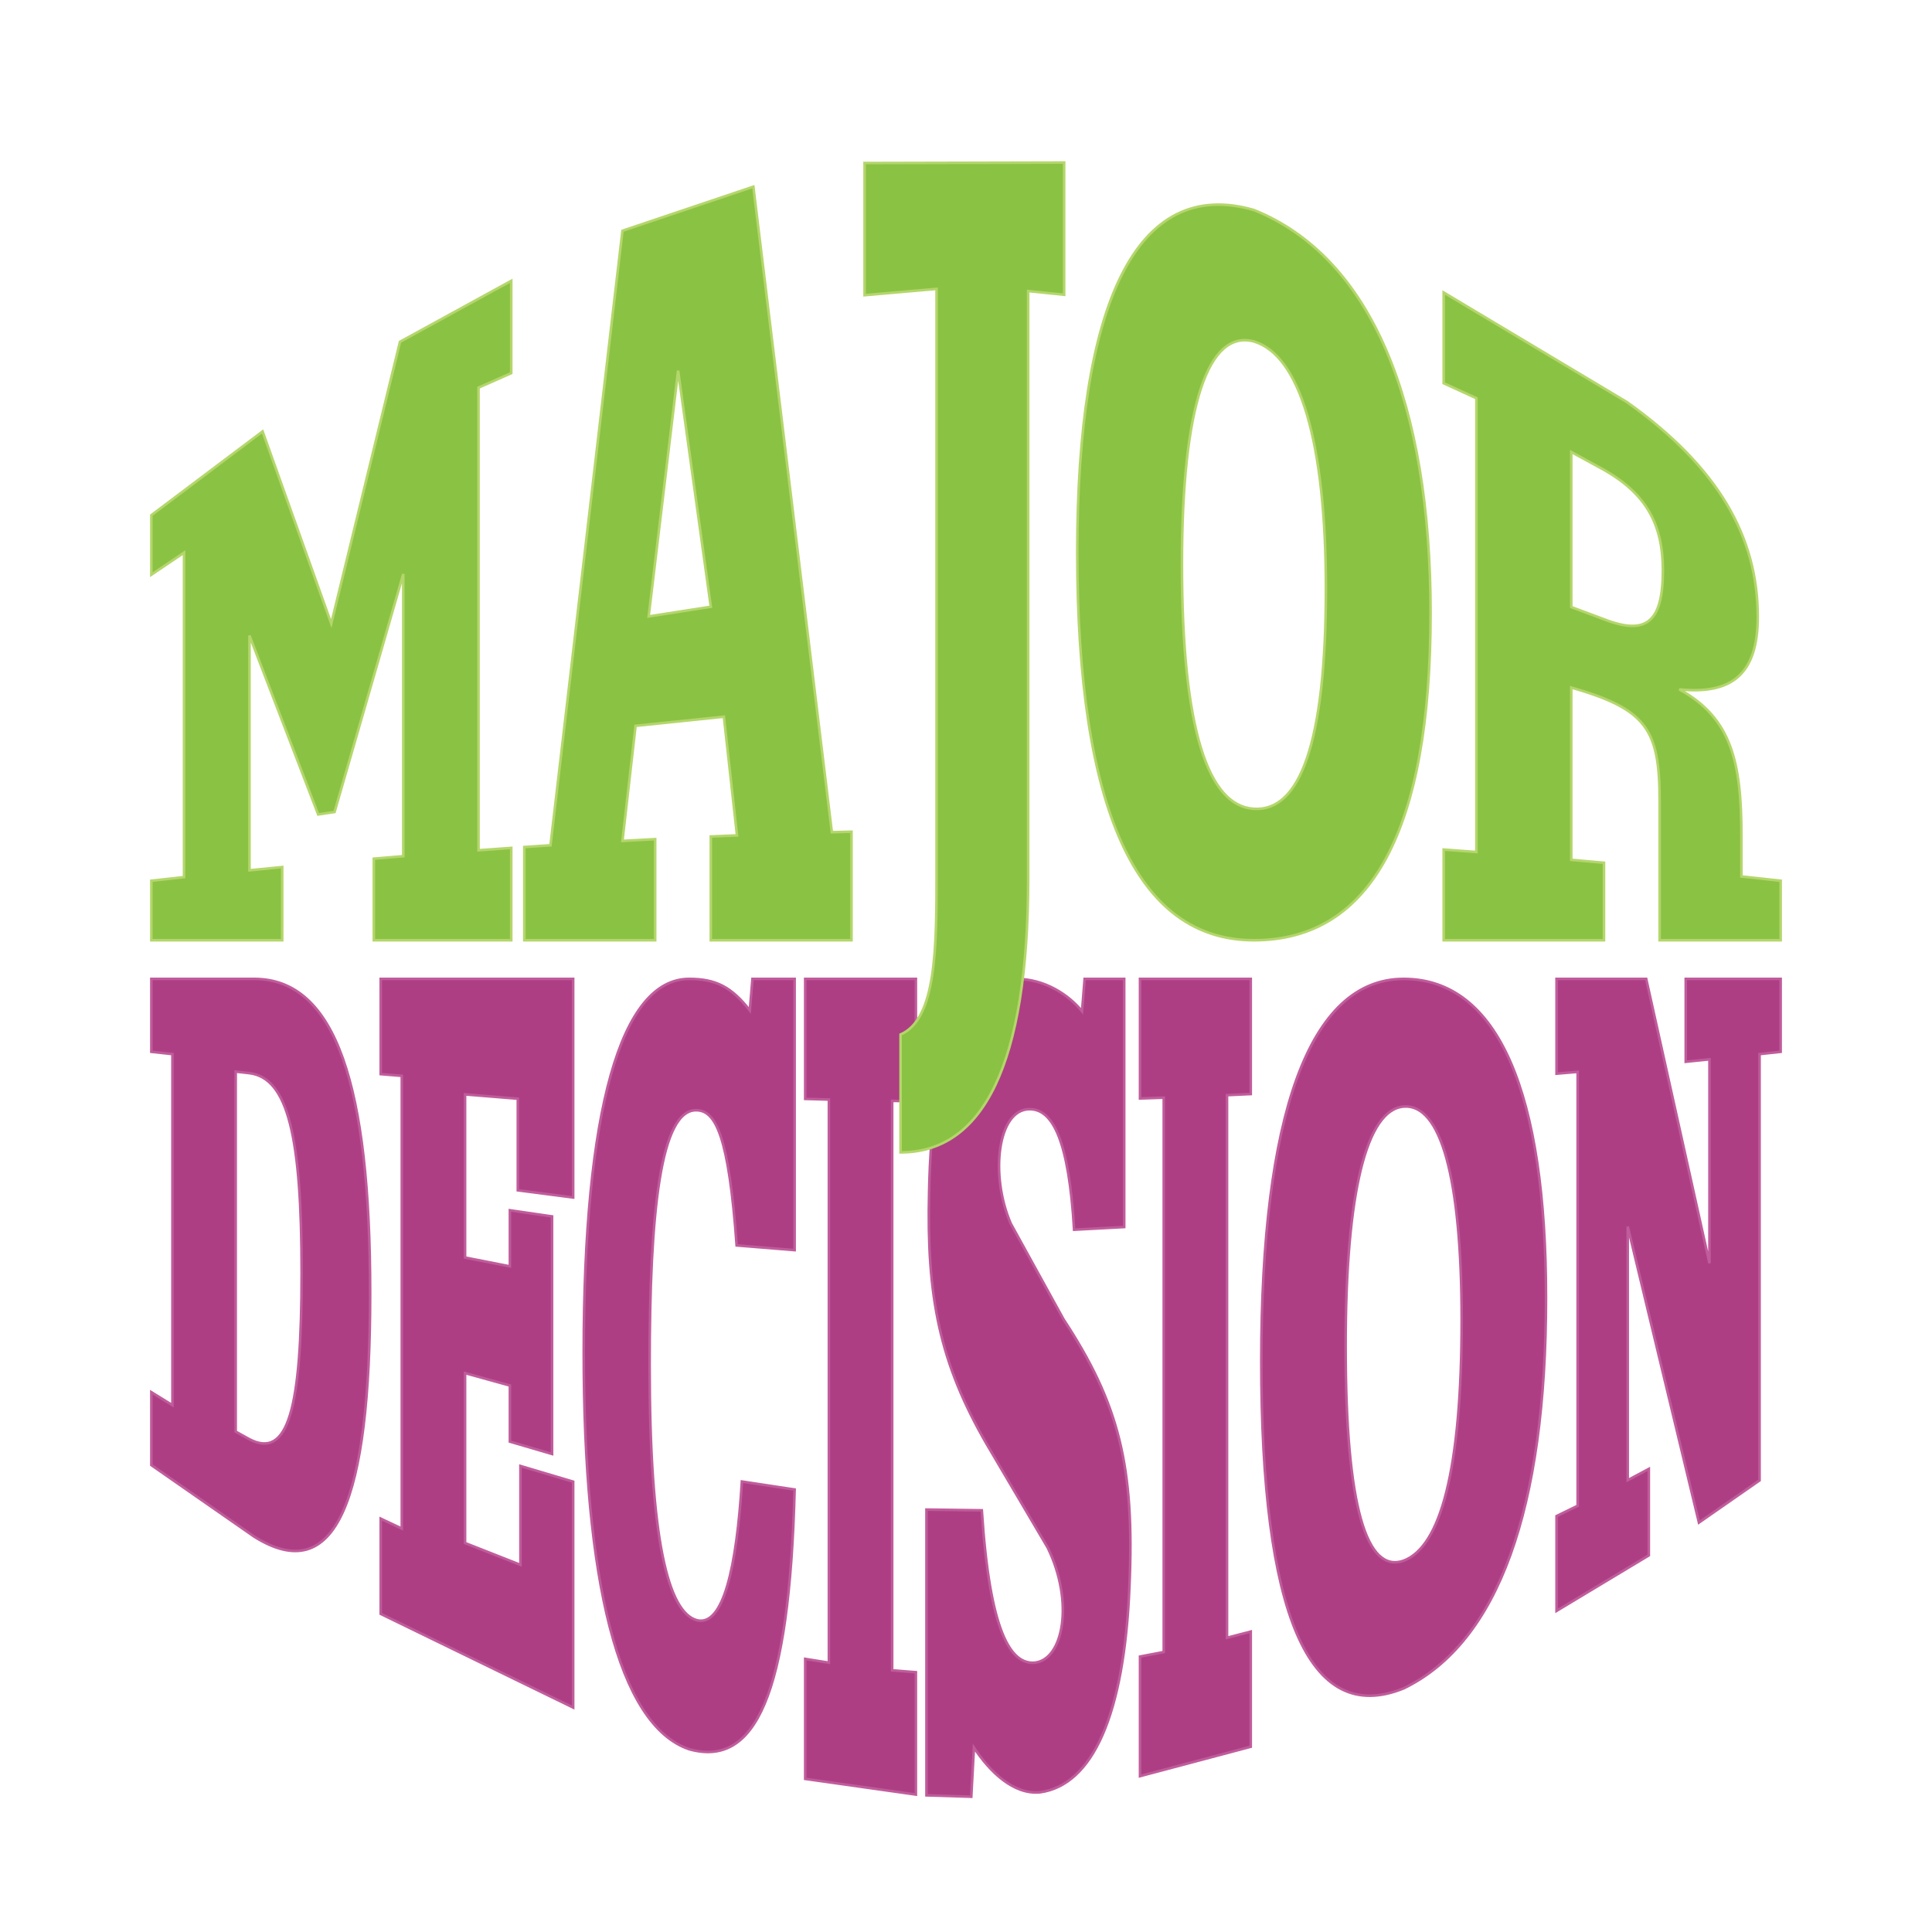
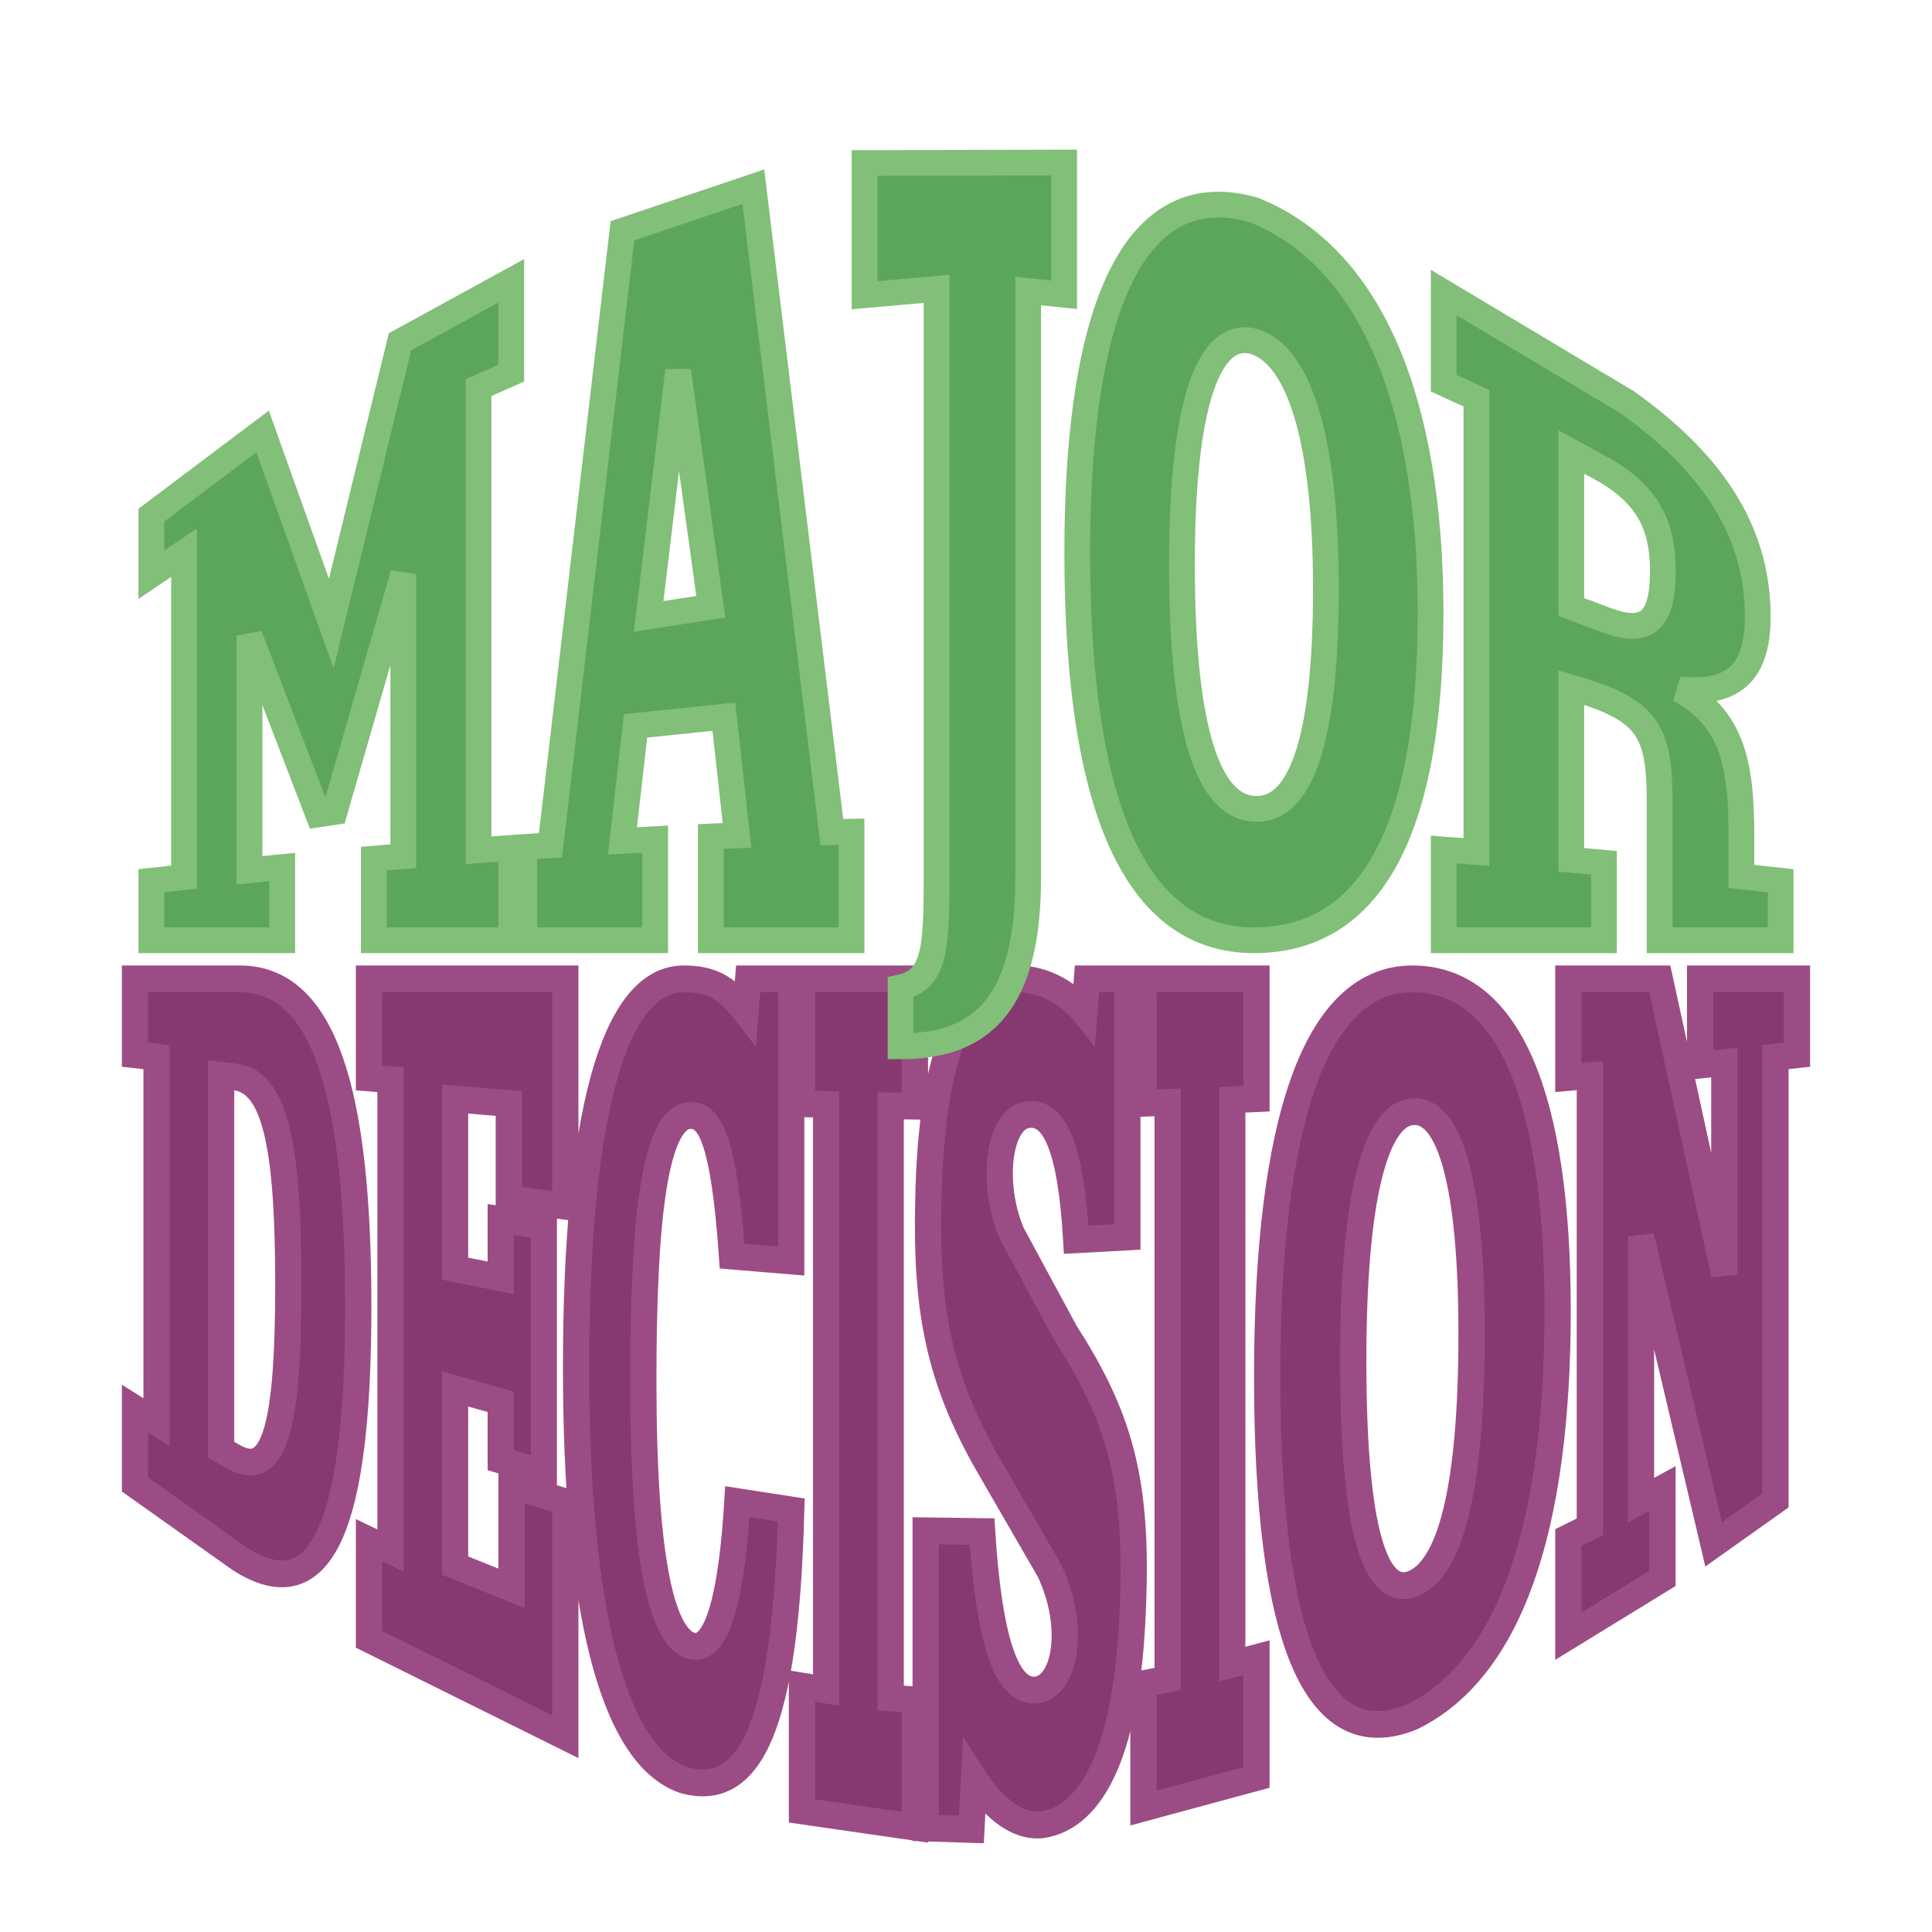
- <svg xmlns="http://www.w3.org/2000/svg" viewBox="0 0 600 600">
-   <path fill="#ae3e84" stroke="#c05c9b" stroke-width=".8" fill-rule="evenodd" d="M47.00 304.00L78.93 304.00C104.31 304.00 114.96 337.21 114.96 401.67C114.96 466.14 104.31 493.13 78.93 477.21L47.00 455.00L47.00 432.35L53.55 436.39L53.55 327.36L47.00 326.65ZM73.20 332.80L73.20 444.60L77.29 446.87C89.58 453.46 93.67 437.33 93.67 395.32C93.67 353.31 89.58 334.61 77.29 333.26ZM118.23 304.00L178.00 304.00L178.00 371.89L160.81 369.66L160.81 341.21L144.43 339.88L144.43 390.54L158.35 393.27L158.35 375.86L171.45 377.77L171.45 451.55L158.35 447.71L158.35 430.29L144.43 426.43L144.43 479.20L161.63 485.97L161.63 455.27L178.00 460.14L178.00 530.29L118.23 501.20L118.23 471.62L124.78 474.71L124.78 334.12L118.23 333.58ZM232.86 313.78L233.68 304.00L246.78 304.00L246.78 388.24L228.77 386.78C226.31 352.56 222.22 345.08 216.49 344.80C205.02 344.18 201.75 376.92 201.75 423.97C201.75 478.07 207.48 500.84 216.49 503.19C224.67 505.16 228.77 486.61 230.40 460.10L246.78 462.58C245.14 526.68 234.50 548.95 214.03 543.24C191.92 535.72 181.28 490.64 181.28 420.08C181.28 344.97 192.74 304.00 214.03 304.00C222.22 304.00 227.13 306.43 232.86 313.78ZM250.06 304.00L284.44 304.00L284.44 342.00L277.07 341.89L277.07 518.74L284.44 519.32L284.44 557.32L250.06 552.45L250.06 515.18L257.42 516.36L257.42 341.48L250.06 341.27ZM336.03 314.04L336.84 304.00L349.13 304.00L349.13 381.07L333.57 381.90C331.93 354.30 327.02 344.35 319.65 344.47C309.83 344.59 307.37 364.92 313.92 380.03L330.29 409.73C347.49 435.93 352.40 455.25 350.76 492.69C349.13 532.72 339.30 554.39 322.93 556.63C314.74 557.38 307.37 550.21 302.46 542.74L301.64 557.99L287.72 557.56L287.72 468.81L304.91 469.04C307.37 507.06 313.92 516.89 321.29 516.36C330.29 515.46 333.57 497.49 325.38 480.65L306.55 448.70C291.81 423.28 287.72 402.89 288.54 369.94C289.36 326.83 299.18 304.00 315.56 304.00C324.56 304.00 331.93 309.03 336.03 314.04ZM354.04 304.00L388.43 304.00L388.43 339.77L381.06 340.11L381.06 508.62L388.43 506.70L388.43 542.47L354.04 551.60L354.04 514.46L361.41 513.05L361.41 340.89L354.04 341.14ZM435.92 304.00C465.39 304.00 480.13 339.66 480.13 403.06C480.13 468.44 465.39 510.08 435.92 524.34C406.44 536.32 391.70 501.06 391.70 422.71C391.70 346.74 406.44 304.00 435.92 304.00ZM435.92 343.66C424.45 344.55 417.90 370.10 417.90 417.97C417.90 468.12 424.45 488.73 435.92 484.68C447.38 480.35 453.93 456.56 453.93 409.94C453.93 365.45 447.38 342.71 435.92 343.66ZM483.40 304.00L511.24 304.00L530.89 392.31L530.89 328.99L523.52 329.74L523.52 304.00L553.00 304.00L553.00 326.65L546.45 327.36L546.45 459.75L527.62 472.85L505.51 380.92L505.51 459.68L512.06 456.18L512.06 483.04L483.40 500.28L483.40 470.83L489.95 467.64L489.95 332.88L483.40 333.44Z" />
-   <path fill="#8ac244" stroke="#b4d66b" stroke-width=".8" fill-rule="evenodd" d="M47.00 160.00L81.55 133.99L102.88 193.66L124.22 106.15L158.77 87.22L158.77 115.89L148.61 120.38L148.61 264.06L158.77 263.33L158.77 292.00L116.09 292.00L116.09 266.67L125.24 265.90L125.24 178.26L103.90 252.17L98.82 252.93L77.48 197.38L77.48 270.28L87.64 269.28L87.64 292.00L47.00 292.00L47.00 273.52L57.16 272.40L57.16 171.63L47.00 178.48ZM193.31 71.67L233.96 57.98L258.34 258.45L264.44 258.30L264.44 292.00L220.75 292.00L220.75 259.78L228.88 259.44L224.81 222.58L197.38 225.42L193.31 261.15L203.47 260.61L203.47 292.00L162.83 292.00L162.83 263.05L170.96 262.51ZM210.59 115.11L201.44 191.44L220.75 188.44ZM268.50 50.63L330.48 50.48L330.48 91.54L319.31 90.39L319.31 272.57C319.31 331.04 305.08 357.88 279.68 357.88L279.68 321.28C290.86 316.40 290.86 294.44 290.86 270.07L290.86 89.72L268.50 91.67ZM389.41 65.22C425.99 79.93 444.28 125.34 444.28 190.38C444.28 257.45 425.99 292.00 389.41 292.00C352.84 292.00 334.55 251.05 334.55 171.55C334.55 94.47 352.84 54.68 389.41 65.22ZM389.41 106.04C375.19 102.26 367.06 126.05 367.06 175.13C367.06 226.55 375.19 250.35 389.41 251.18C403.64 252.12 411.77 230.89 411.77 182.87C411.77 137.03 403.64 110.34 389.41 106.04ZM448.35 90.84L505.24 124.86C533.69 145.09 545.89 166.78 545.89 191.55C545.89 209.44 537.76 215.76 521.50 214.08C537.76 222.95 540.81 236.80 540.81 259.45L540.81 272.19L553.00 273.52L553.00 292.00L515.41 292.00L515.41 248.76C515.41 226.34 511.34 220.29 487.97 213.51L487.97 267.03L498.13 267.94L498.13 292.00L448.35 292.00L448.35 263.84L458.51 264.60L458.51 123.67L448.35 119.01ZM487.97 140.37L487.97 188.53L498.13 192.32C511.34 197.47 516.42 193.14 516.42 177.20C516.42 162.85 511.34 153.46 498.13 145.91Z" />
+ <svg xmlns="http://www.w3.org/2000/svg" viewBox="0 0 600 600" preserveAspectRatio="none">
+   <path transform="translate(-6 -12.16) scale(1.02 1.04)" fill="#863871" stroke="#9c4c84" stroke-width="8" fill-rule="evenodd" d="M47.00 304.00L78.93 304.00C104.31 304.00 114.96 337.21 114.96 401.67C114.96 466.14 104.31 493.13 78.93 477.21L47.00 455.00L47.00 432.35L53.55 436.39L53.55 327.36L47.00 326.65ZM73.20 332.80L73.20 444.60L77.29 446.87C89.58 453.46 93.67 437.33 93.67 395.32C93.67 353.31 89.58 334.61 77.29 333.26ZM118.23 304.00L178.00 304.00L178.00 371.89L160.81 369.66L160.81 341.21L144.43 339.88L144.43 390.54L158.35 393.27L158.35 375.86L171.45 377.77L171.45 451.55L158.35 447.71L158.35 430.29L144.43 426.43L144.43 479.20L161.63 485.97L161.63 455.27L178.00 460.14L178.00 530.29L118.23 501.20L118.23 471.62L124.78 474.71L124.78 334.12L118.23 333.58ZM232.86 313.78L233.68 304.00L246.78 304.00L246.78 388.24L228.77 386.78C226.31 352.56 222.22 345.08 216.49 344.80C205.02 344.18 201.75 376.92 201.75 423.97C201.75 478.07 207.48 500.84 216.49 503.19C224.67 505.16 228.77 486.61 230.40 460.10L246.78 462.58C245.14 526.68 234.50 548.95 214.03 543.24C191.92 535.72 181.28 490.64 181.28 420.08C181.28 344.97 192.74 304.00 214.03 304.00C222.22 304.00 227.13 306.43 232.86 313.78ZM250.06 304.00L284.44 304.00L284.44 342.00L277.07 341.89L277.07 518.74L284.44 519.32L284.44 557.32L250.06 552.45L250.06 515.18L257.42 516.36L257.42 341.48L250.06 341.27ZM336.03 314.04L336.84 304.00L349.13 304.00L349.13 381.07L333.57 381.90C331.93 354.30 327.02 344.35 319.65 344.47C309.83 344.59 307.37 364.92 313.92 380.03L330.29 409.73C347.49 435.93 352.40 455.25 350.76 492.69C349.13 532.72 339.30 554.39 322.93 556.63C314.74 557.38 307.37 550.21 302.46 542.74L301.64 557.99L287.72 557.56L287.72 468.81L304.91 469.04C307.37 507.06 313.92 516.89 321.29 516.36C330.29 515.46 333.57 497.49 325.38 480.65L306.55 448.70C291.81 423.28 287.72 402.89 288.54 369.94C289.36 326.83 299.18 304.00 315.56 304.00C324.56 304.00 331.93 309.03 336.03 314.04ZM354.04 304.00L388.43 304.00L388.43 339.77L381.06 340.11L381.06 508.62L388.43 506.70L388.43 542.47L354.04 551.60L354.04 514.46L361.41 513.05L361.41 340.89L354.04 341.14ZM435.92 304.00C465.39 304.00 480.13 339.66 480.13 403.06C480.13 468.44 465.39 510.08 435.92 524.34C406.44 536.32 391.70 501.06 391.70 422.71C391.70 346.74 406.44 304.00 435.92 304.00ZM435.92 343.66C424.45 344.55 417.90 370.10 417.90 417.97C417.90 468.12 424.45 488.73 435.92 484.68C447.38 480.35 453.93 456.56 453.93 409.94C453.93 365.45 447.38 342.71 435.92 343.66ZM483.40 304.00L511.24 304.00L530.89 392.31L530.89 328.99L523.52 329.74L523.52 304.00L553.00 304.00L553.00 326.65L546.45 327.36L546.45 459.75L527.62 472.85L505.51 380.92L505.51 459.68L512.06 456.18L512.06 483.04L483.40 500.28L483.40 470.83L489.95 467.64L489.95 332.88L483.40 333.44Z" />
+   <path fill="#5ba65b" stroke="#82bf78" stroke-width="8" fill-rule="evenodd" d="M47.00 160.00L81.55 133.99L102.88 193.66L124.22 106.15L158.77 87.22L158.77 115.89L148.61 120.38L148.61 264.06L158.77 263.33L158.77 292.00L116.09 292.00L116.09 266.67L125.24 265.90L125.24 178.26L103.90 252.17L98.82 252.93L77.48 197.38L77.48 270.28L87.64 269.28L87.64 292.00L47.00 292.00L47.00 273.52L57.16 272.40L57.16 171.63L47.00 178.48ZM193.31 71.67L233.96 57.98L258.34 258.45L264.44 258.30L264.44 292.00L220.75 292.00L220.75 259.78L228.88 259.44L224.81 222.58L197.38 225.42L193.31 261.15L203.47 260.61L203.47 292.00L162.83 292.00L162.83 263.05L170.96 262.51ZM210.59 115.11L201.44 191.44L220.75 188.44ZM268.50 50.63L330.48 50.48L330.48 91.54L319.31 90.39L319.31 272.57C319.31 311.52 305.08 324.94 279.68 324.94L279.68 306.64C290.86 304.20 290.86 293.22 290.86 270.07L290.86 89.72L268.50 91.67ZM389.41 65.22C425.99 79.93 444.28 125.34 444.28 190.38C444.28 257.45 425.99 292.00 389.41 292.00C352.84 292.00 334.55 251.05 334.55 171.55C334.55 94.47 352.84 54.68 389.41 65.22ZM389.41 106.04C375.19 102.26 367.06 126.05 367.06 175.13C367.06 226.55 375.19 250.35 389.41 251.18C403.64 252.12 411.77 230.89 411.77 182.87C411.77 137.03 403.64 110.34 389.41 106.04ZM448.35 90.84L505.24 124.86C533.69 145.09 545.89 166.78 545.89 191.55C545.89 209.44 537.76 215.76 521.50 214.08C537.76 222.95 540.81 236.80 540.81 259.45L540.81 272.19L553.00 273.52L553.00 292.00L515.41 292.00L515.41 248.76C515.41 226.34 511.34 220.29 487.97 213.51L487.97 267.03L498.13 267.94L498.13 292.00L448.35 292.00L448.35 263.84L458.51 264.60L458.51 123.67L448.35 119.01ZM487.97 140.37L487.97 188.53L498.13 192.32C511.34 197.47 516.42 193.14 516.42 177.20C516.42 162.85 511.34 153.46 498.13 145.91Z" />
</svg>
